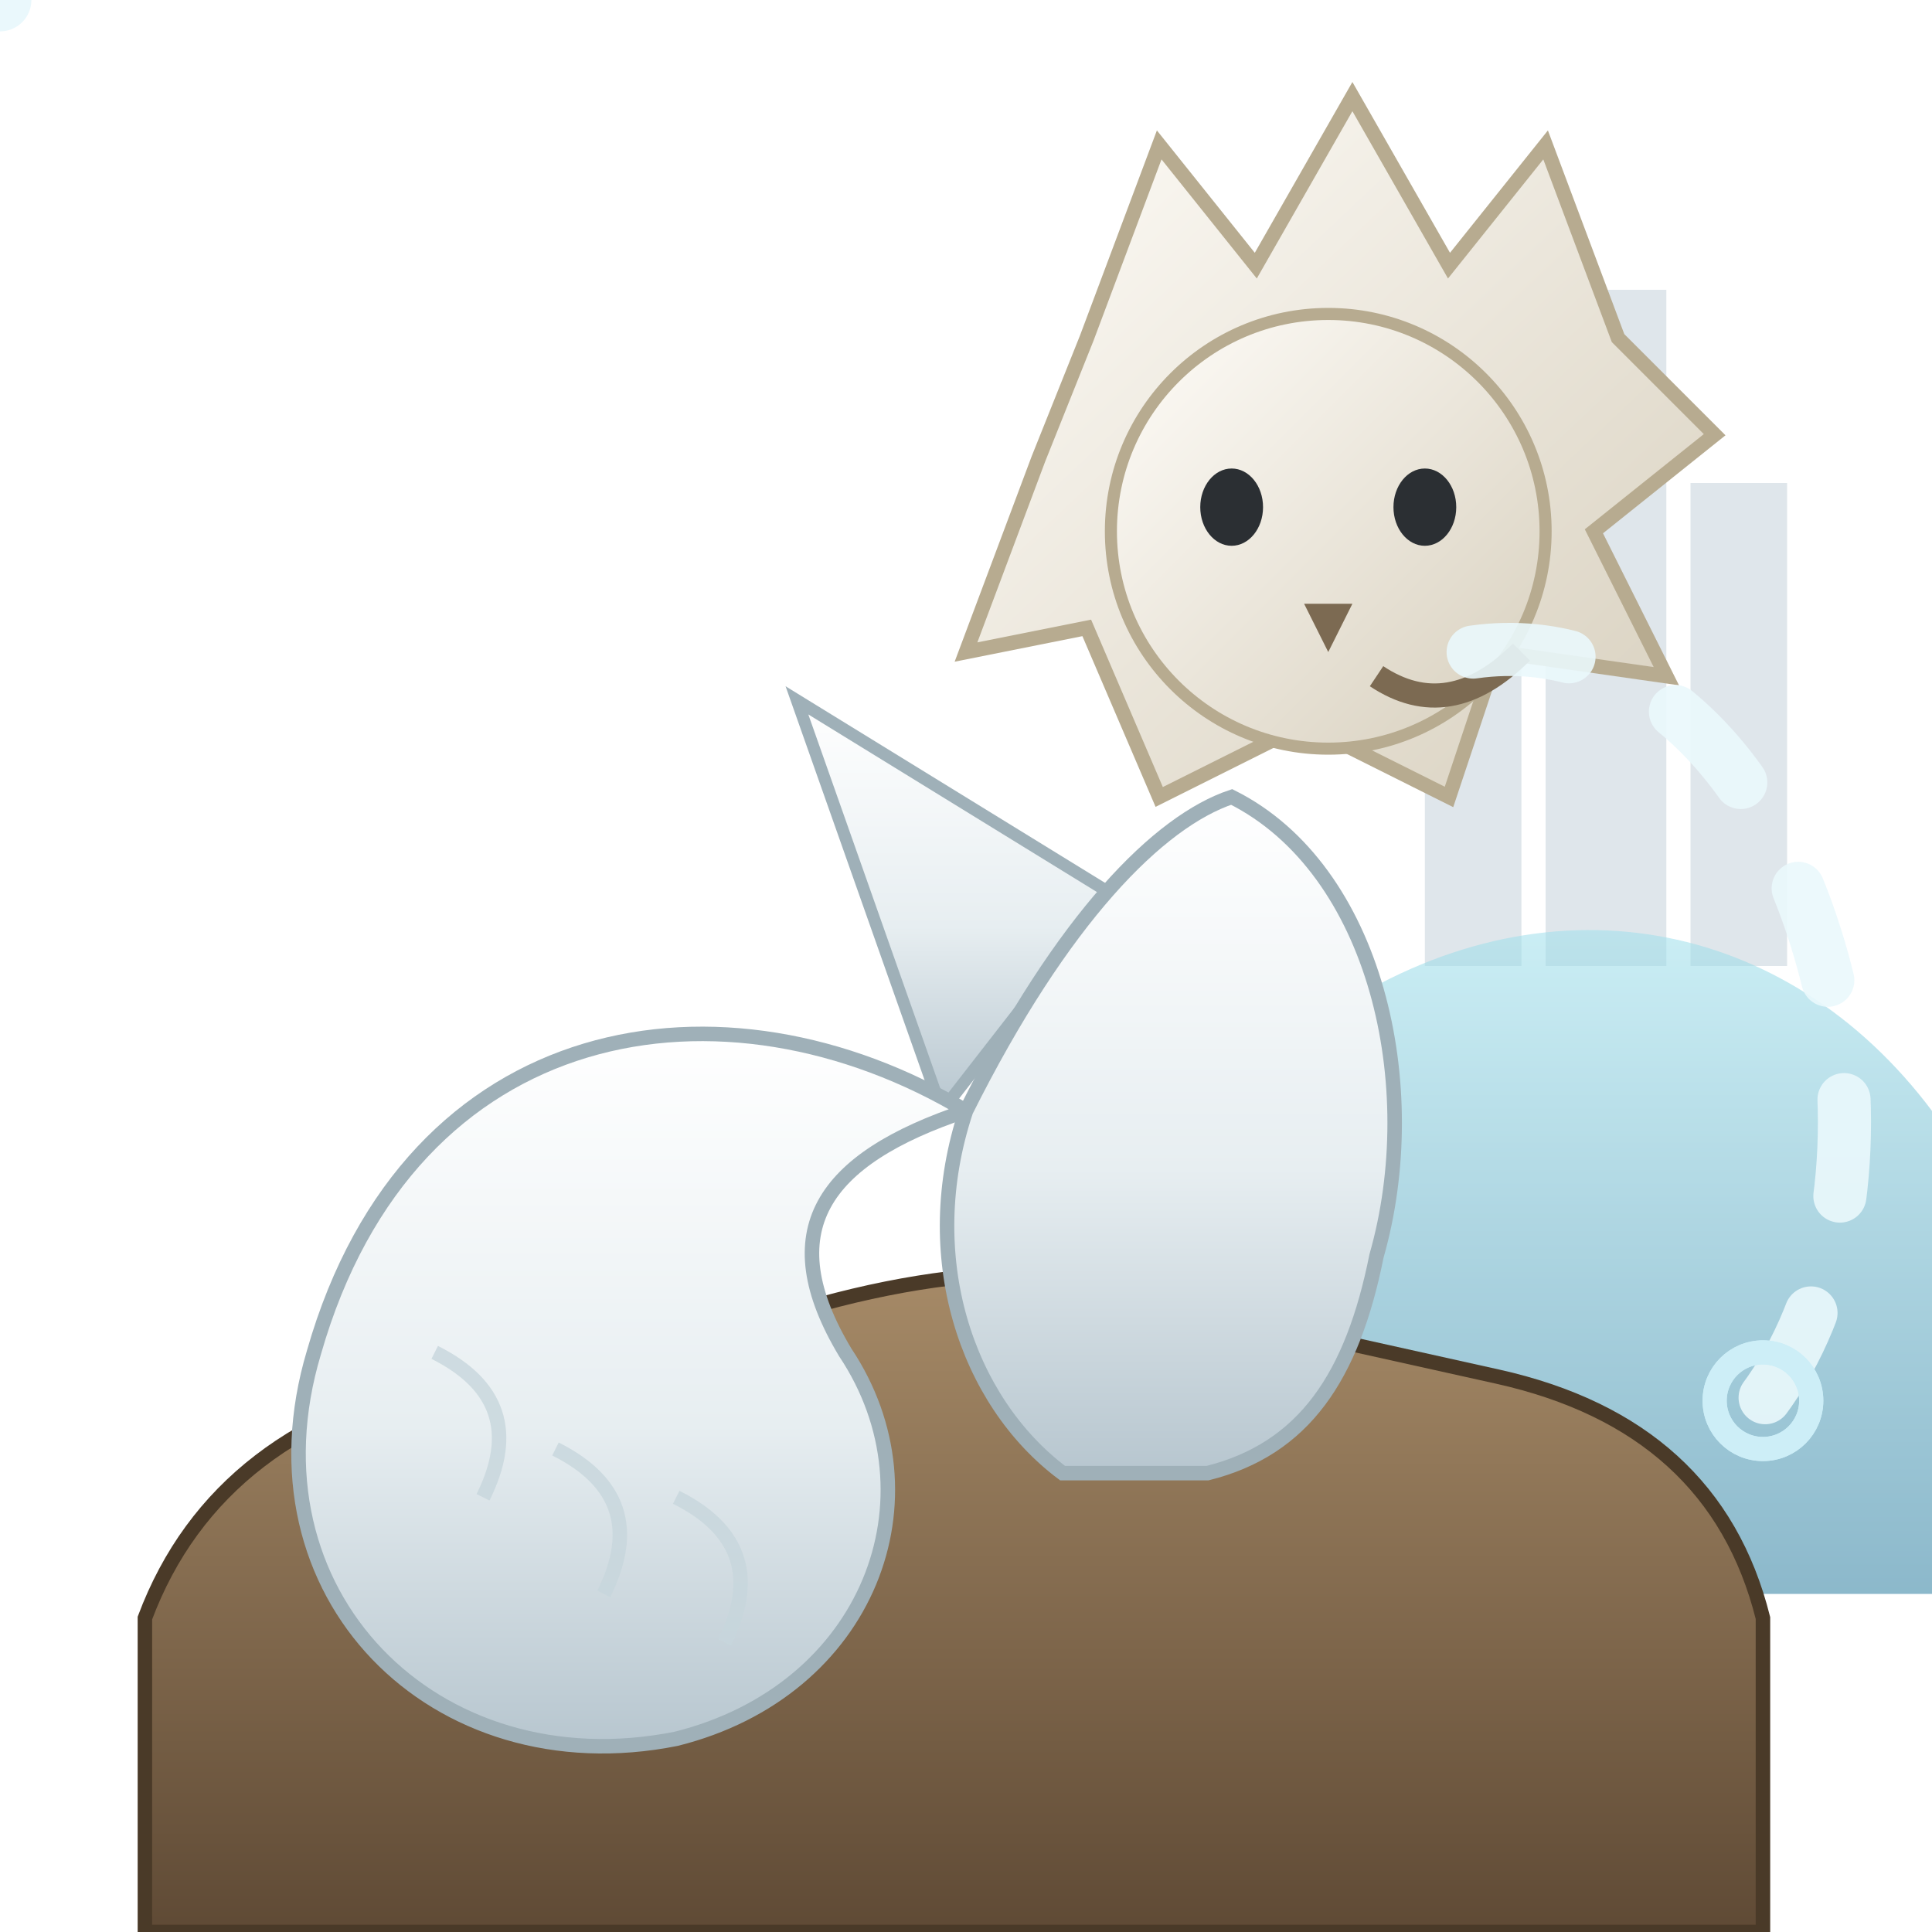
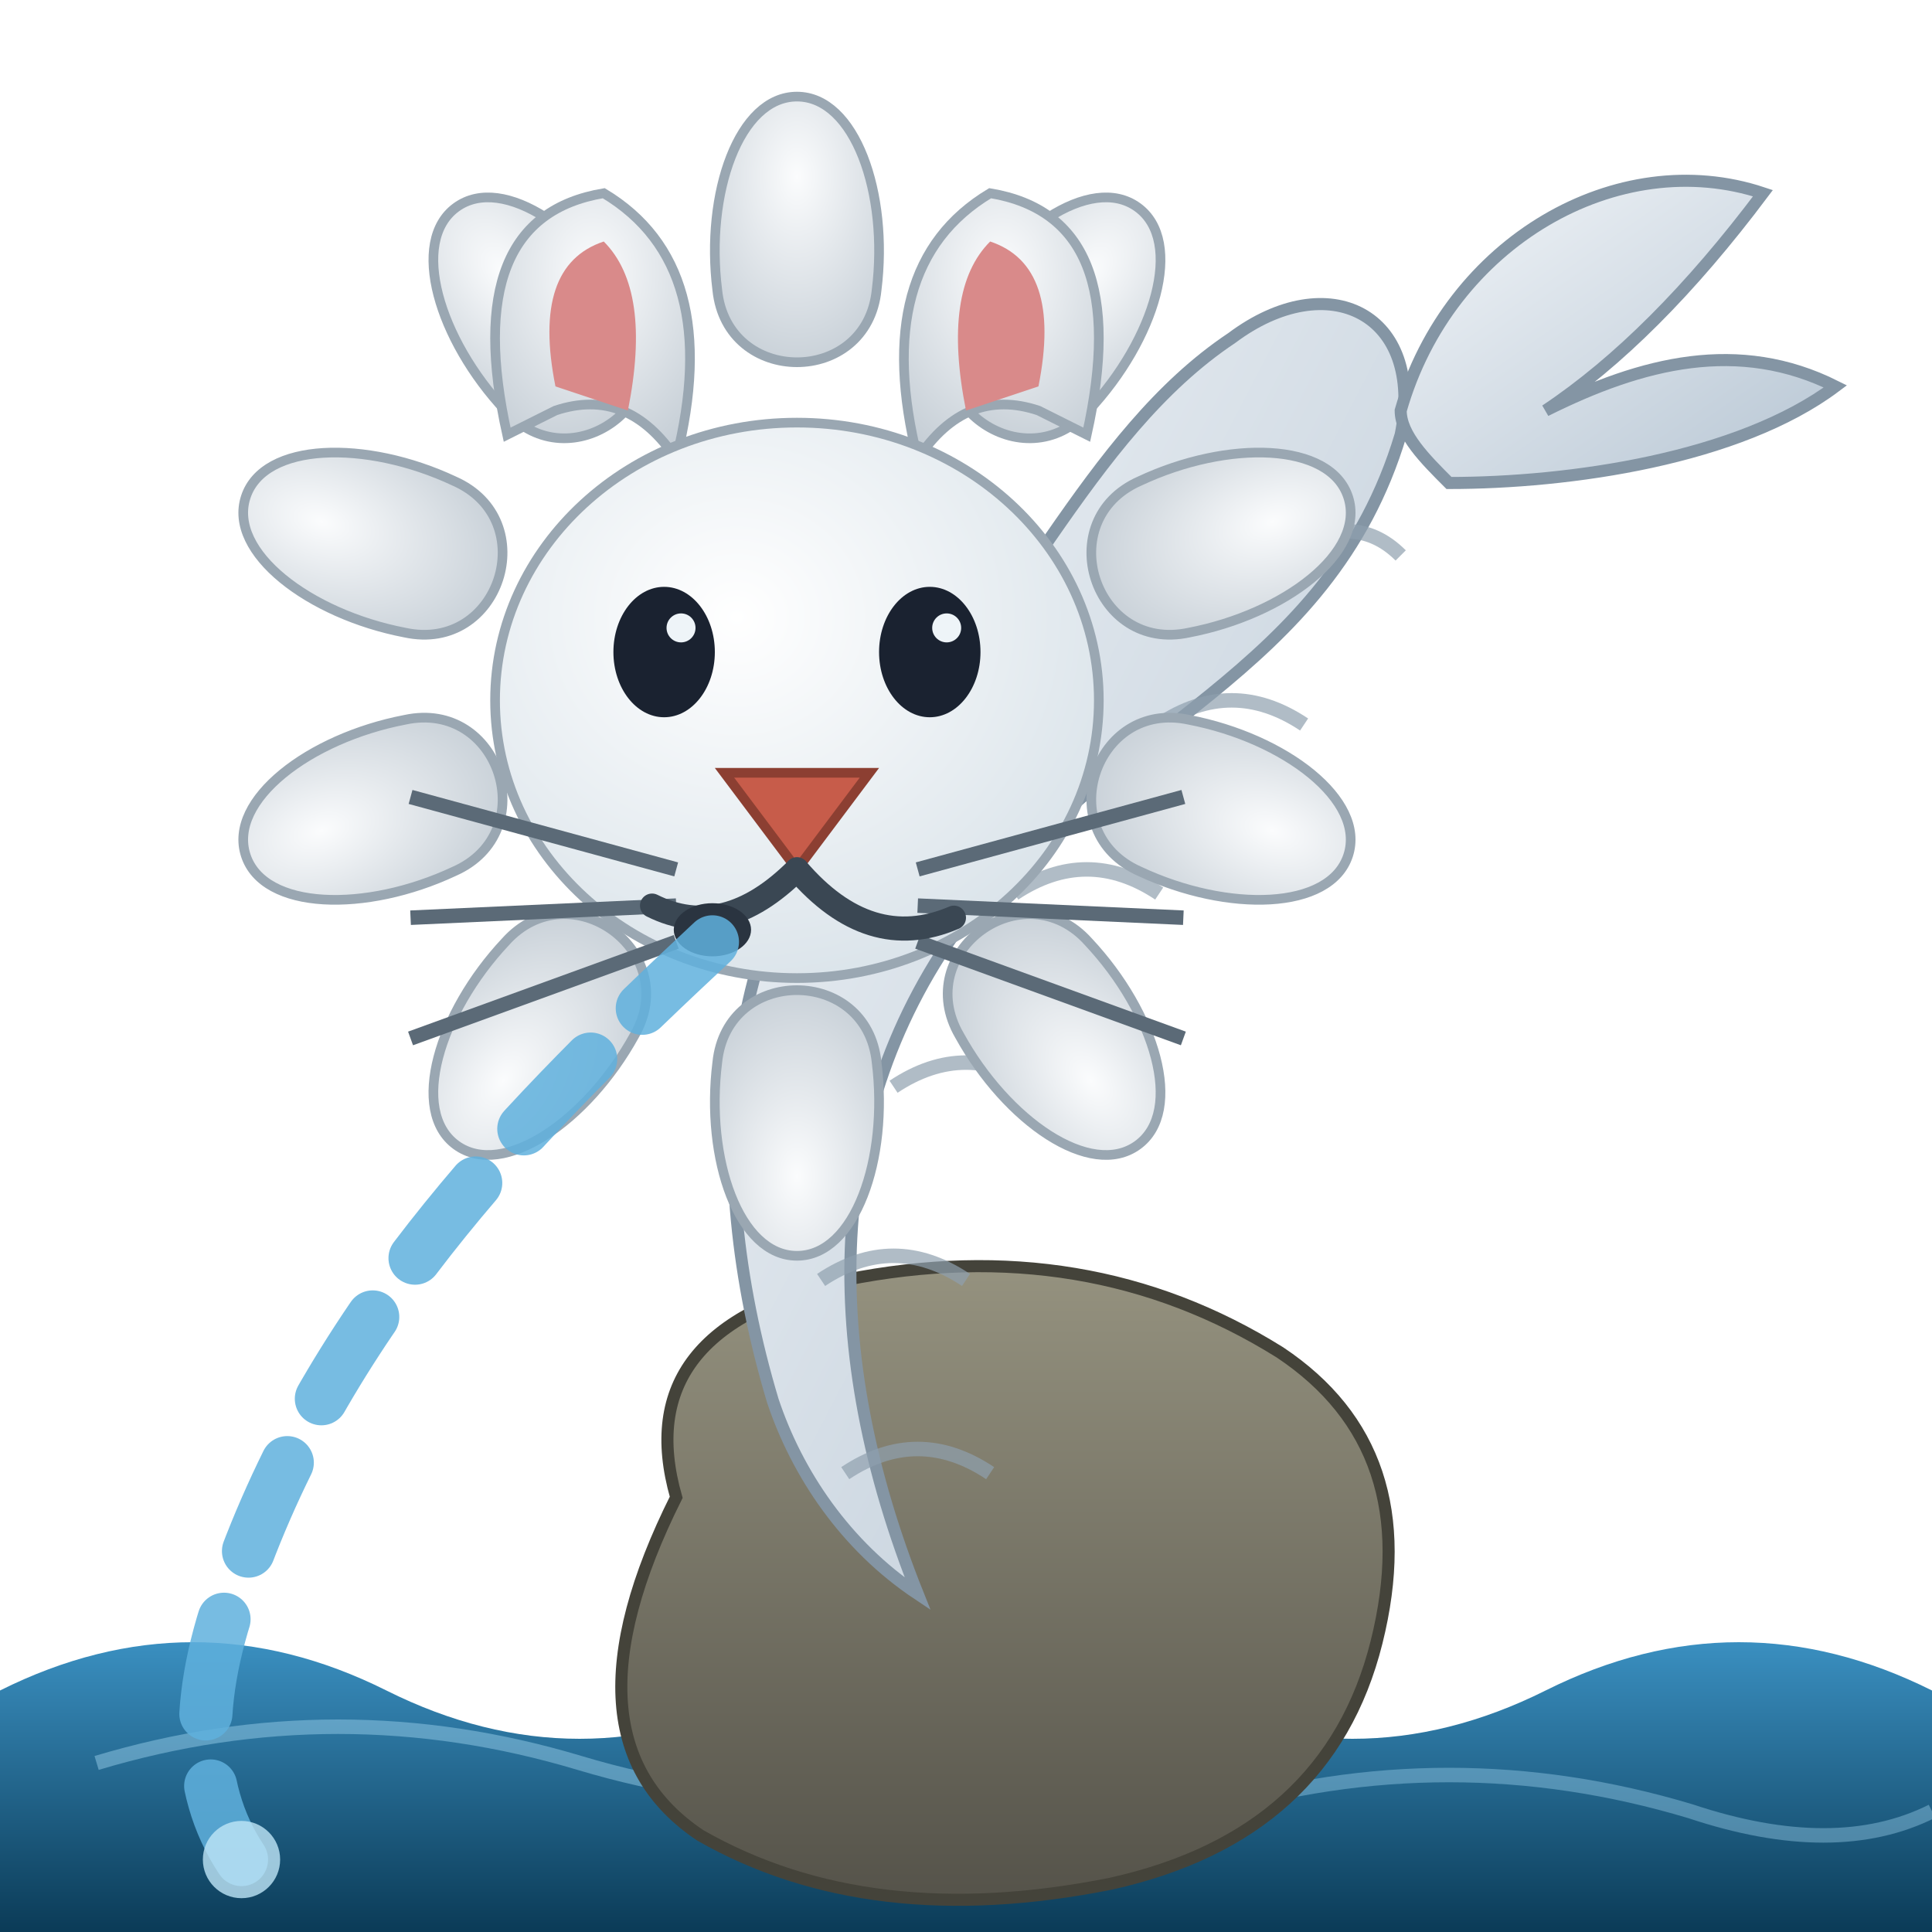
<svg xmlns="http://www.w3.org/2000/svg" viewBox="0 0 80 80">
  <defs>
-     <linearGradient id="mlStatue" x1="0" y1="0" x2="0" y2="1">
-       <stop offset="0%" stop-color="#ffffff" />
-       <stop offset="55%" stop-color="#e7eef1" />
-       <stop offset="100%" stop-color="#b7c6cf" />
+     <linearGradient id="waterGrad" x1="0" y1="0" x2="0" y2="1">
+       <stop offset="0" stop-color="#3a8fc0" />
+       <stop offset="1" stop-color="#0b3b57" />
    </linearGradient>
-     <linearGradient id="mlFace" x1="0" y1="0" x2="1" y2="1">
-       <stop offset="0%" stop-color="#fffdf9" />
-       <stop offset="100%" stop-color="#d7cfbd" />
+     <linearGradient id="rockGrad" x1="0" y1="0" x2="0" y2="1">
+       <stop offset="0" stop-color="#93918529" />
+       <stop offset="0" stop-color="#95927f" />
+       <stop offset="1" stop-color="#55534a" />
    </linearGradient>
-     <linearGradient id="mlRock" x1="0" y1="0" x2="0" y2="1">
-       <stop offset="0%" stop-color="#a68a67" />
-       <stop offset="100%" stop-color="#5f4a35" />
+     <linearGradient id="bodyGrad" x1="0" y1="0" x2="1" y2="1">
+       <stop offset="0" stop-color="#f3f6f9" />
+       <stop offset="1" stop-color="#b6c5d3" />
    </linearGradient>
-     <linearGradient id="mlSea" x1="0" y1="0" x2="0" y2="1">
-       <stop offset="0%" stop-color="#9fe0ec" />
-       <stop offset="100%" stop-color="#2d7ea0" />
-     </linearGradient>
+     <radialGradient id="faceGrad" cx="0.4" cy="0.35" r="0.75">
+       <stop offset="0" stop-color="#ffffff" />
+       <stop offset="1" stop-color="#d7e1e8" />
+     </radialGradient>
+     <radialGradient id="maneGrad" cx="0.5" cy="0.3" r="0.8">
+       <stop offset="0" stop-color="#fbfcfd" />
+       <stop offset="1" stop-color="#c3ccd4" />
+     </radialGradient>
+     <path id="tuft" d="M0,-9 C2.4,-9 3.8,-5 3.3,-1 C2.9,3 -2.9,3 -3.3,-1 C-3.8,-5 -2.4,-9 0,-9 Z" fill="url(#maneGrad)" stroke="#9aa7b2" stroke-width="0.4" />
  </defs>
-   <g opacity="0.22" fill="#6f8fa3">
-     <rect x="59" y="18" width="4" height="22" />
-     <rect x="64" y="12" width="5" height="28" />
-     <rect x="70" y="20" width="4" height="20" />
+   <path d="M0,70 Q8,66 16,70 Q24,74 32,70 Q40,66 48,70 Q56,74 64,70 Q72,66 80,70 L80,80 L0,80 Z" fill="url(#waterGrad)" />
+   <path d="M4,73 Q14,70 24,73 Q34,76 44,73" stroke="#9fd4ef" stroke-width="0.6" fill="none" opacity="0.45" />
+   <path d="M50,75 Q60,72 70,75 Q76,77 80,75" stroke="#9fd4ef" stroke-width="0.6" fill="none" opacity="0.4" />
+   <path d="M28,62 Q26,55 35,53 Q45,51 53,56 Q59,60 57,68 Q55,76 46,78 Q36,80 29,76 Q23,72 28,62 Z" fill="url(#rockGrad)" stroke="#44433a" stroke-width="0.5" />
+   <g>
+     <path d="M38,66 C34,56 34,46 40,38 C46,30 55,28 58,18 C59,13 55,11 51,14 C45,18 42,26 36,32 C30,38 29,48 32,58 C33,61 35,64 38,66 Z" fill="url(#bodyGrad)" stroke="#8495a4" stroke-width="0.5" />
+     <path d="M58,17 C60,10 67,6 73,8 C70,12 67,15 64,17 C68,15 72,14 76,16 C72,19 65,20 60,20 C59,19 58,18 58,17 Z" fill="url(#bodyGrad)" stroke="#8495a4" stroke-width="0.5">
+       <animateTransform attributeName="transform" type="rotate" values="0 58 18;4 58 18;0 58 18;-3 58 18;0 58 18" dur="4s" repeatCount="indefinite" />
+     </path>
+     <g stroke="#8fa0ae" stroke-width="0.6" fill="none" opacity="0.7">
+       <path d="M35,61 q3,-2 6,0" />
+       <path d="M34,53 q3,-2 6,0" />
+       <path d="M37,45 q3,-2 6,0" />
+       <path d="M42,37 q3,-2 6,0" />
+       <path d="M48,30 q3,-2 6,0" />
+       <path d="M53,23 q3,-2 5,0" />
+     </g>
  </g>
-   <path d="M55,42 C64,36 74,38 80,46 L80,66 L58,66 C52,60 50,48 55,42 Z" fill="url(#mlSea)" opacity="0.55" />
-   <path d="M6,80 L6,67 Q9,59 19,57 L34,54 Q45,51 53,55 L62,57 Q71,59 73,67 L73,80 Z" fill="url(#mlRock)" stroke="#4a3a28" stroke-width="0.6" />
-   <path d="M39,46 L33,29 L46,37 Z" fill="url(#mlStatue)" stroke="#9fb0b8" stroke-width="0.5" />
-   <path d="M40,46 C30,40 17,42 13,56 C10,66 18,74 28,72 C36,70 39,62 35,56 C32,51 34,48 40,46 Z" fill="url(#mlStatue)" stroke="#9fb0b8" stroke-width="0.6" />
-   <g stroke="#c7d6dc" stroke-width="0.6" fill="none" opacity="0.8">
-     <path d="M18,56 Q22,58 20,62" />
-     <path d="M23,60 Q27,62 25,66" />
-     <path d="M28,62 Q32,64 30,68" />
+   <g>
+     <use href="#tuft" transform="rotate(0 33 28) translate(33,13)" />
+     <use href="#tuft" transform="rotate(36 33 28) translate(33,13)" />
+     <use href="#tuft" transform="rotate(72 33 28) translate(33,13)" />
+     <use href="#tuft" transform="rotate(108 33 28) translate(33,13)" />
+     <use href="#tuft" transform="rotate(144 33 28) translate(33,13)" />
+     <use href="#tuft" transform="rotate(180 33 28) translate(33,13)" />
+     <use href="#tuft" transform="rotate(216 33 28) translate(33,13)" />
+     <use href="#tuft" transform="rotate(252 33 28) translate(33,13)" />
+     <use href="#tuft" transform="rotate(288 33 28) translate(33,13)" />
+     <use href="#tuft" transform="rotate(324 33 28) translate(33,13)" />
  </g>
-   <path d="M40,46 C44,38 48,34 51,33 C57,36 59,45 57,52 C56,57 54,60 50,61 L44,61 C40,58 38,52 40,46 Z" fill="url(#mlStatue)" stroke="#9fb0b8" stroke-width="0.6" />
-   <path d="M45,14 L48,6 L52,11 L56,4 L60,11 L64,6 L67,14 L71,18 L66,22 L69,28 L62,27 L60,33 L54,30 L48,33 L45,26 L40,27 L43,19 Z" fill="url(#mlFace)" stroke="#b7ab90" stroke-width="0.6" />
-   <circle cx="55" cy="22" r="9" fill="url(#mlFace)" stroke="#b7ab90" stroke-width="0.5" />
-   <ellipse cx="51" cy="21" rx="1.3" ry="1.6" fill="#2b2f33" />
-   <ellipse cx="59" cy="21" rx="1.3" ry="1.6" fill="#2b2f33" />
-   <path d="M54,25 L56,25 L55,27 Z" fill="#7c6a52" />
-   <path d="M57,28 Q60,30 63,27" fill="none" stroke="#7c6a52" stroke-width="1" />
-   <path d="M61,27 C68,26 74,32 76,42 C77,48 76,54 73,58" fill="none" stroke="#eaf8fc" stroke-width="2.2" stroke-linecap="round" stroke-dasharray="4 5" opacity="0.9">
-     <animate attributeName="stroke-dashoffset" from="0" to="-18" dur="0.6s" repeatCount="indefinite" />
+   <path d="M21,18 Q19,9 25,8 Q30,11 28,19 Q26,16 23,17 Z" fill="url(#maneGrad)" stroke="#9aa7b2" stroke-width="0.4" />
+   <path d="M23,16 Q22,11 25,10 Q27,12 26,17 Z" fill="#d98a8a" />
+   <path d="M45,18 Q47,9 41,8 Q36,11 38,19 Q40,16 43,17 Z" fill="url(#maneGrad)" stroke="#9aa7b2" stroke-width="0.4" />
+   <path d="M43,16 Q44,11 41,10 Q39,12 40,17 Z" fill="#d98a8a" />
+   <ellipse cx="33" cy="29" rx="12.5" ry="11.5" fill="url(#faceGrad)" stroke="#9aa7b2" stroke-width="0.4" />
+   <path d="M28,36 L17,33" stroke="#5b6a77" stroke-width="0.6" />
+   <path d="M28,37.5 L17,38" stroke="#5b6a77" stroke-width="0.6" />
+   <path d="M28,39 L17,43" stroke="#5b6a77" stroke-width="0.6" />
+   <path d="M38,36 L49,33" stroke="#5b6a77" stroke-width="0.6" />
+   <path d="M38,37.5 L49,38" stroke="#5b6a77" stroke-width="0.6" />
+   <path d="M38,39 L49,43" stroke="#5b6a77" stroke-width="0.6" />
+   <ellipse cx="27.5" cy="27" rx="2.1" ry="2.7" fill="#1a2230" />
+   <ellipse cx="38.5" cy="27" rx="2.1" ry="2.7" fill="#1a2230" />
+   <circle cx="28.2" cy="26" r="0.6" fill="#eef4f8" />
+   <circle cx="39.2" cy="26" r="0.6" fill="#eef4f8" />
+   <path d="M30,32 L36,32 L33,36 Z" fill="#c75c4a" stroke="#8c3f32" stroke-width="0.4" />
+   <path d="M33,36 Q30,39 27,37.5" stroke="#3a4753" stroke-width="1" fill="none" stroke-linecap="round" />
+   <path d="M33,36 Q36,39.5 39.5,38" stroke="#3a4753" stroke-width="1" fill="none" stroke-linecap="round" />
+   <ellipse cx="29.5" cy="38.5" rx="1.6" ry="1.1" fill="#2a3440" />
+   <path d="M29.5,39 C22,46 14,54 10,65 C8,70 8,74 10,77" fill="none" stroke="#5fb0dd" stroke-width="2.2" stroke-linecap="round" opacity="0.85" stroke-dasharray="4 3">
+     <animate attributeName="stroke-dashoffset" values="0;-14" dur="0.6s" repeatCount="indefinite" />
  </path>
-   <circle r="1.3" fill="#eaf8fc">
-     <animateMotion dur="0.9s" repeatCount="indefinite" path="M61,27 C68,26 74,32 76,42 C77,48 76,54 73,58" />
-     <animate attributeName="opacity" values="0;1;1;0" dur="0.9s" repeatCount="indefinite" />
-   </circle>
-   <circle r="1" fill="#eaf8fc">
-     <animateMotion dur="0.9s" begin="0.45s" repeatCount="indefinite" path="M61,27 C68,26 74,32 76,42 C77,48 76,54 73,58" />
-     <animate attributeName="opacity" values="0;1;1;0" dur="0.9s" begin="0.45s" repeatCount="indefinite" />
-   </circle>
-   <circle cx="73" cy="58" r="2" fill="none" stroke="#cdeef7" stroke-width="1">
-     <animate attributeName="r" values="2;9" dur="1.4s" repeatCount="indefinite" />
-     <animate attributeName="opacity" values="0.7;0" dur="1.4s" repeatCount="indefinite" />
-   </circle>
-   <circle cx="73" cy="58" r="2" fill="none" stroke="#cdeef7" stroke-width="1">
-     <animate attributeName="r" values="2;9" dur="1.4s" begin="0.7s" repeatCount="indefinite" />
-     <animate attributeName="opacity" values="0.7;0" dur="1.4s" begin="0.7s" repeatCount="indefinite" />
+   <circle cx="10" cy="77" r="1.6" fill="#bfe6f7" opacity="0.8">
+     <animate attributeName="r" values="1.2;2.4;1.2" dur="1s" repeatCount="indefinite" />
+     <animate attributeName="opacity" values="0.8;0.3;0.8" dur="1s" repeatCount="indefinite" />
  </circle>
</svg>
